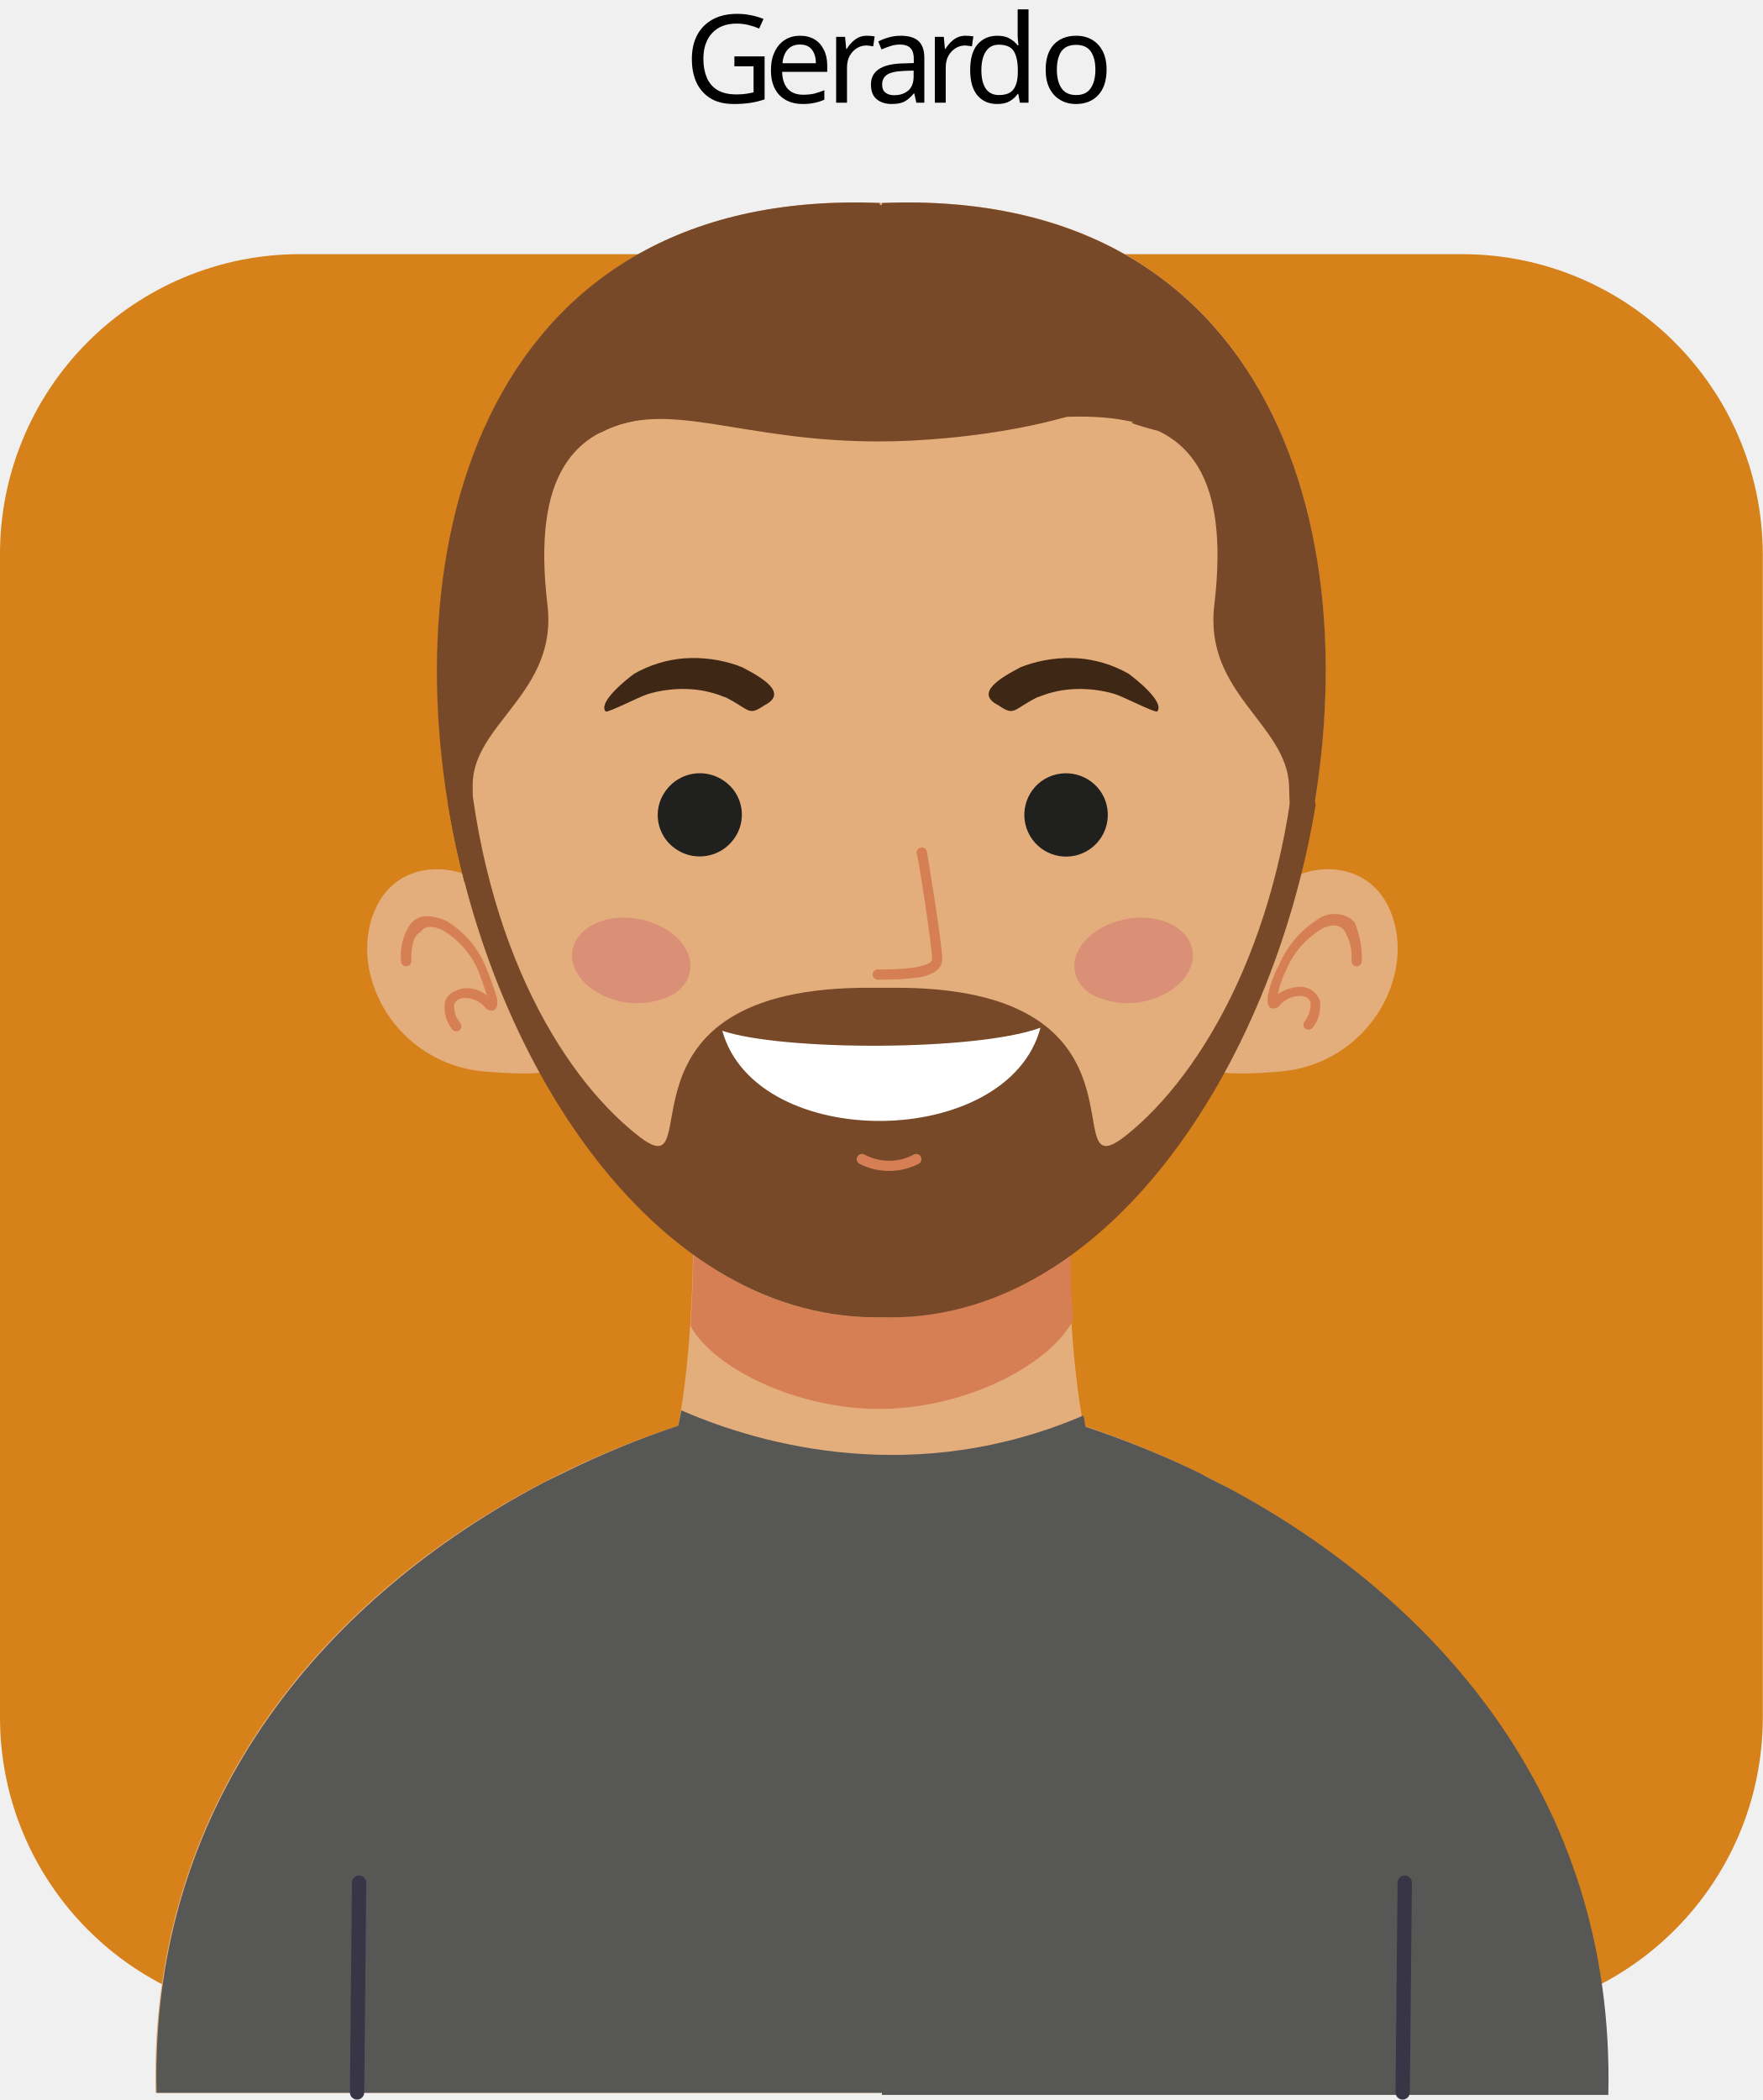
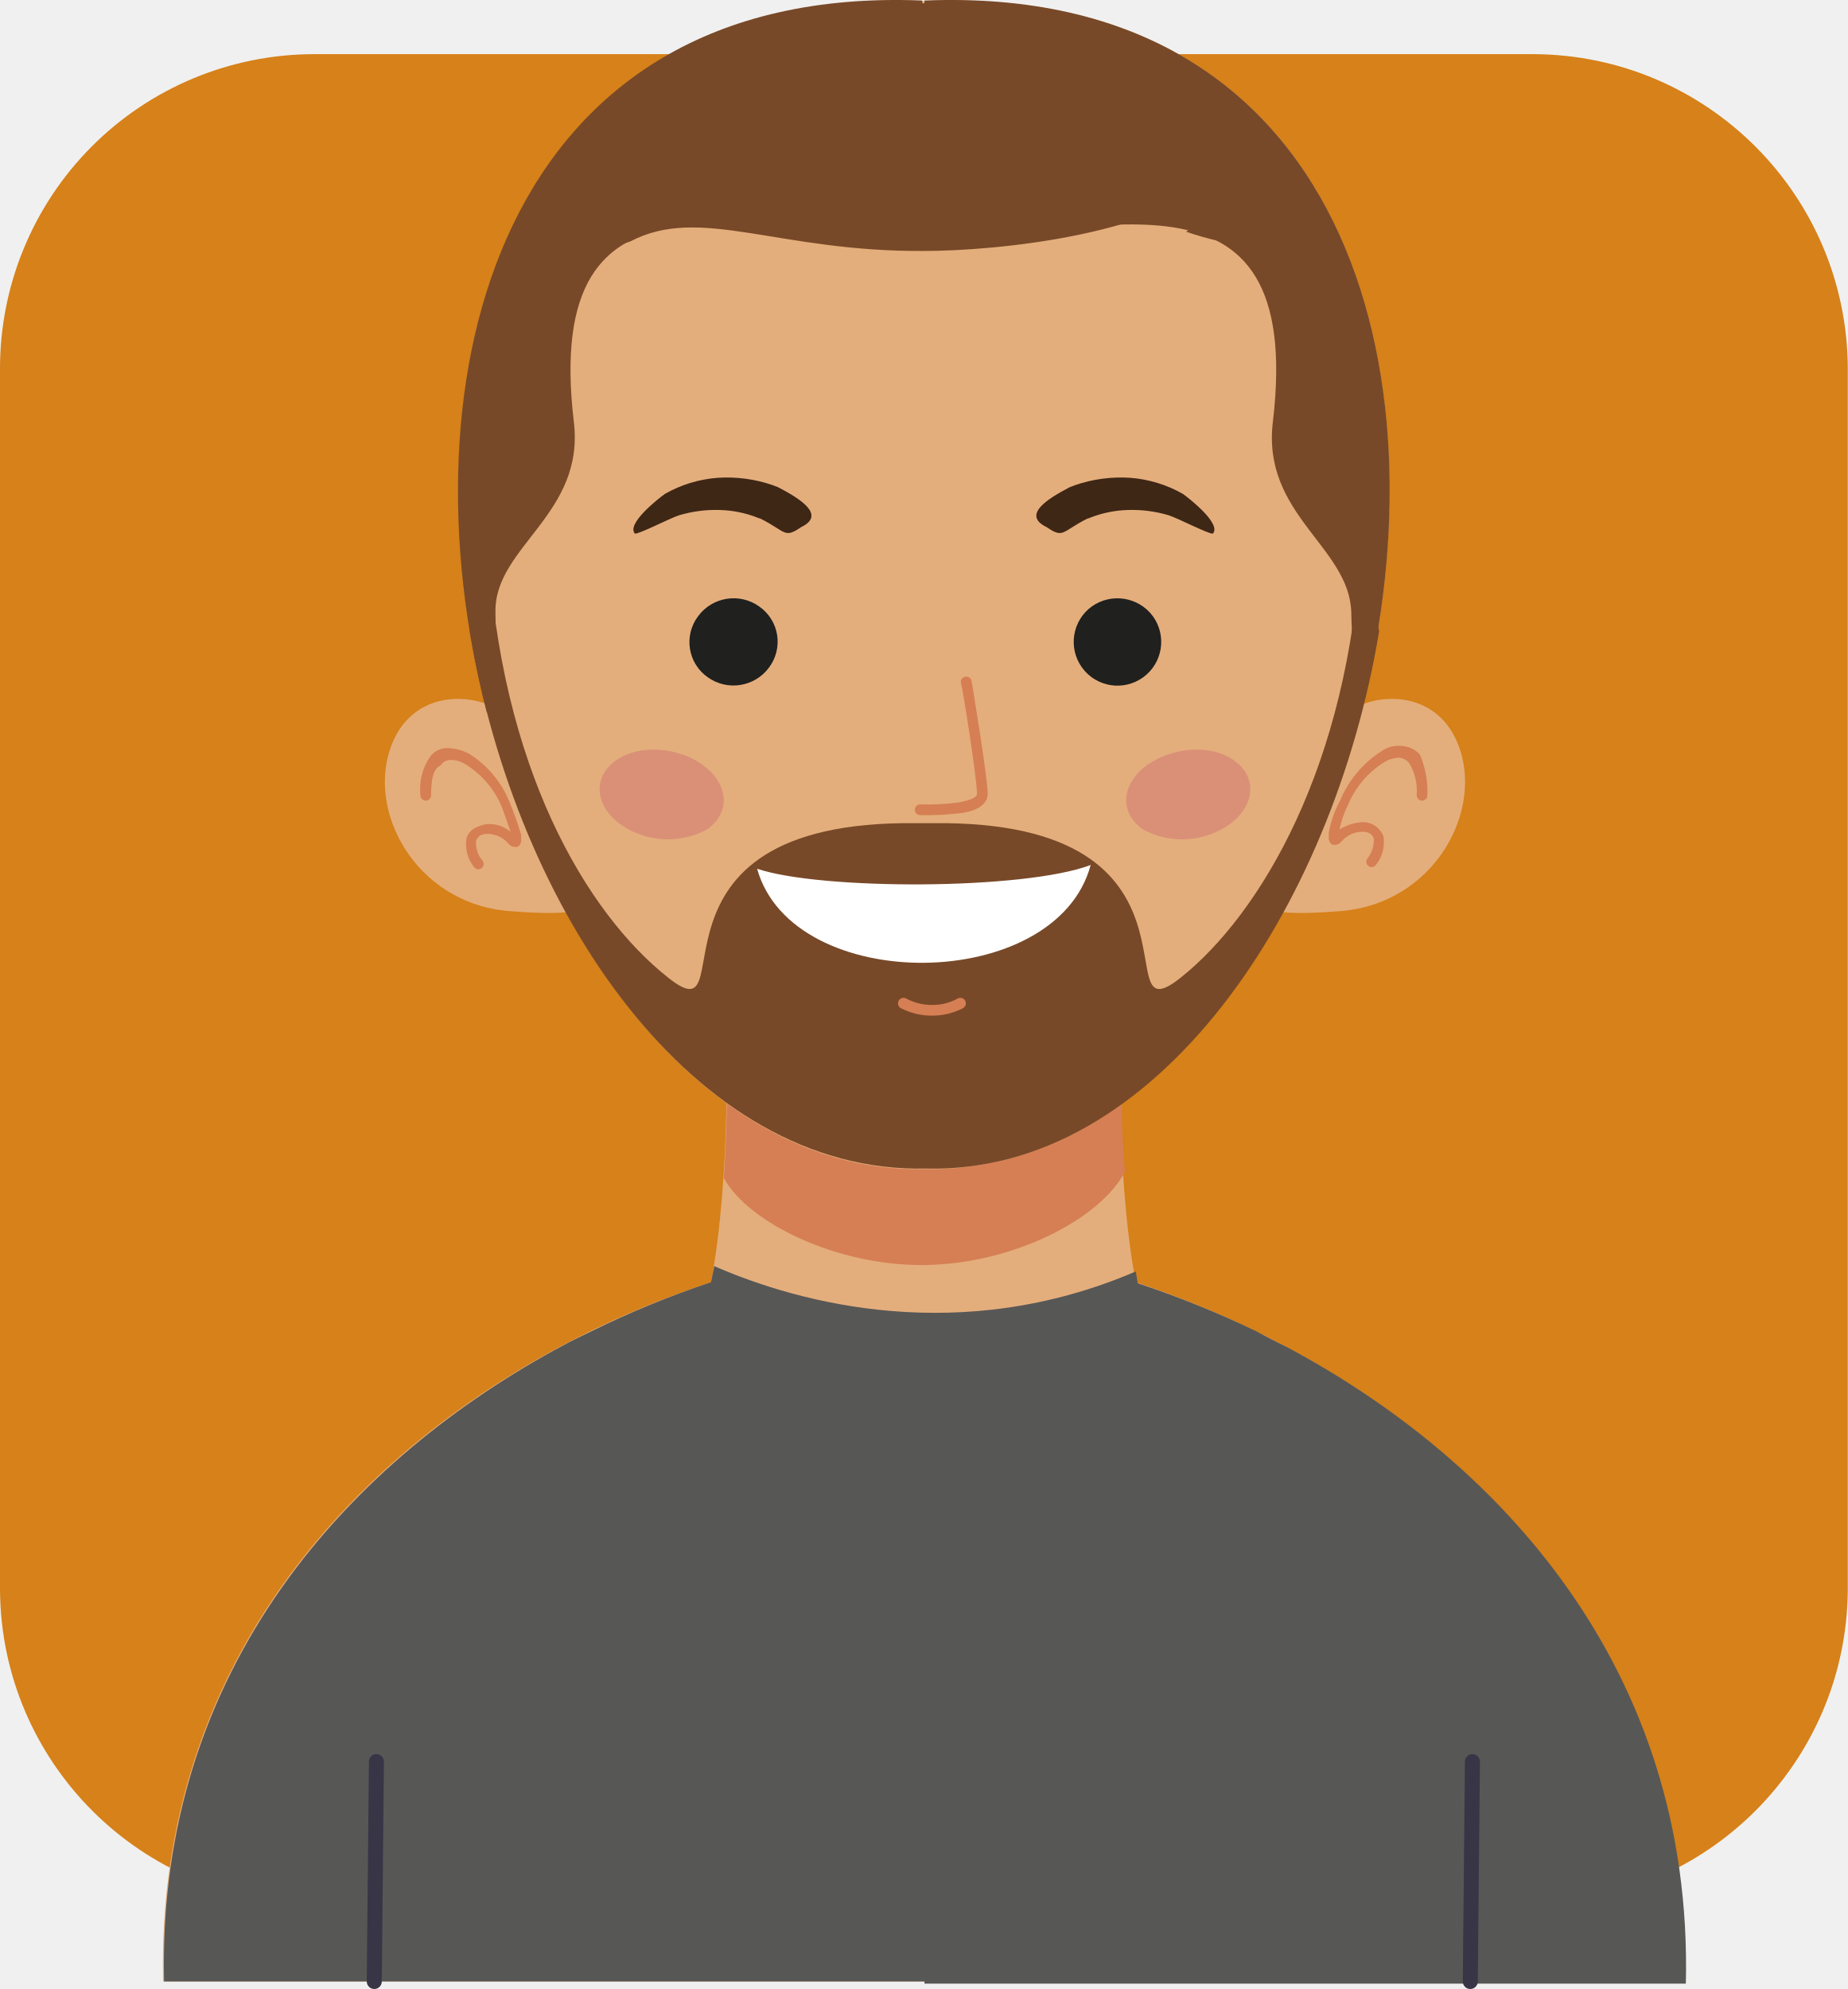
- <svg xmlns="http://www.w3.org/2000/svg" viewBox="0 0 172.3 205.24">
+ <svg xmlns="http://www.w3.org/2000/svg" viewBox="0 0 172.3 185.45">
  <defs>
-     <style>.cls-1{fill:#d68119;}.cls-1,.cls-10,.cls-2,.cls-3,.cls-4,.cls-5,.cls-6,.cls-7,.cls-8,.cls-9{fill-rule:evenodd;}.cls-2{fill:#e4ae7c;}.cls-3{fill:#d67f54;}.cls-4{fill:#575756;}.cls-5{fill:#383546;}.cls-6{fill:#784928;}.cls-7{fill:#20201e;}.cls-8{fill:#da9077;}.cls-9{fill:#3f2716;}.cls-10{fill:#fff;}.cls-11{isolation:isolate;font-size:12px;font-family:MyriadPro-Regular, Myriad Pro;}.cls-12{letter-spacing:0.01em;}.cls-13{letter-spacing:0em;}.cls-14{letter-spacing:0em;}.cls-15{letter-spacing:-0.01em;}</style>
+     <style>.cls-1{fill:#d68119;}.cls-1,.cls-10,.cls-2,.cls-3,.cls-4,.cls-5,.cls-6,.cls-7,.cls-8,.cls-9{fill-rule:evenodd;}.cls-2{fill:#e4ae7c;}.cls-3{fill:#d67f54;}.cls-4{fill:#575756;}.cls-5{fill:#383546;}.cls-6{fill:#784928;}.cls-7{fill:#20201e;}.cls-8{fill:#da9077;}.cls-9{fill:#3f2716;}.cls-10{fill:#fff;}</style>
  </defs>
  <g id="Layer_2" data-name="Layer 2">
    <g id="Icon">
-       <path class="cls-1" d="M29.3,24.84H143a29.41,29.41,0,0,1,29.3,29.3v113.8a29.41,29.41,0,0,1-29.3,29.3H29.3A29.41,29.41,0,0,1,0,167.94V54.24A29.3,29.3,0,0,1,29.3,24.84Z" />
-       <path class="cls-2" d="M86.2,204.54h-71c-.8-36.3,27.1-57.4,51.1-65.2,1.9-10.1,1.4-23.3,1.4-23.3h36.8s-.5,13.1,1.4,23.3c24,7.9,51.9,28.9,51.1,65.2Z" />
-       <path class="cls-3" d="M104.9,129c-2.3,4.4-10.4,8.6-18.7,8.7-8.1.1-16.4-3.9-18.7-8.1.2-3.3.3-6.5.3-8.9h36.8C104.6,123,104.6,125.94,104.9,129Z" />
-       <path class="cls-2" d="M47.1,86.94c-.2-1.9-7.9-4.1-10.5,2.1s2.1,15,10.9,15.7,6.2-.9,6.2-.9Z" />
-       <path class="cls-4" d="M86.2,204.54H15.3c-.7-29.4,17.6-48.8,37.2-59.3.9-.5,1.8-.9,2.6-1.3a88.13,88.13,0,0,1,11.2-4.6l.3-1.5c8,3.5,23,7.5,39.3.5.1.4.1.7.2,1.1a92.29,92.29,0,0,1,11.1,4.5c.9.5,1.9,1,2.9,1.5,19.6,10.5,37.8,29.9,37.1,59.3h-71Z" />
-       <path class="cls-2" d="M125.4,86.94c.2-1.9,7.9-4.1,10.5,2.1s-2.1,15-10.9,15.7-6.2-.9-6.2-.9Z" />
-       <path class="cls-2" d="M86.2,128.74c-45.8,1.1-68.9-111.8,0-108.9C155,16.94,131.9,129.84,86.2,128.74Z" />
-       <path class="cls-3" d="M133.1,93.94a.5.5,0,0,1-1,0,5,5,0,0,0-.7-3,1.38,1.38,0,0,0-.9-.5,2.73,2.73,0,0,0-1.4.4,8.5,8.5,0,0,0-3.4,4,9.05,9.05,0,0,0-.8,2.3,4.35,4.35,0,0,1,2.3-.7,2.1,2.1,0,0,1,1.1.4,2.18,2.18,0,0,1,.7.9,3.43,3.43,0,0,1-.7,2.7.5.5,0,0,1-.8-.6,2.76,2.76,0,0,0,.6-1.9,1.38,1.38,0,0,0-.3-.4,1.42,1.42,0,0,0-.6-.2,2.59,2.59,0,0,0-2.1.9c-.2.2-.3.3-.5.3-.4.1-.6-.1-.7-.5h0v-.6a10.59,10.59,0,0,1,1.1-3.1,10,10,0,0,1,3.8-4.5,2.75,2.75,0,0,1,1.9-.5,2.46,2.46,0,0,1,1.7.8A8.83,8.83,0,0,1,133.1,93.94Z" />
-       <path class="cls-3" d="M40.2,93.94a.5.5,0,0,1-1,0,5.39,5.39,0,0,1,.9-3.6,2,2,0,0,1,1.7-.8,4.89,4.89,0,0,1,1.9.5,9.5,9.5,0,0,1,3.8,4.5,30.71,30.71,0,0,1,1.1,3.1v.6h0c-.1.4-.3.6-.7.5-.2,0-.3-.1-.5-.3a2.59,2.59,0,0,0-2.1-.9,1.42,1.42,0,0,0-.6.2,1.38,1.38,0,0,0-.3.4A2.5,2.5,0,0,0,45,100a.5.5,0,1,1-.8.6,3.43,3.43,0,0,1-.7-2.7,1.6,1.6,0,0,1,.7-.9,3.58,3.58,0,0,1,1.1-.4,3,3,0,0,1,2.3.7c-.2-.6-.5-1.5-.8-2.3a8.5,8.5,0,0,0-3.4-4,2.5,2.5,0,0,0-1.4-.4,1.05,1.05,0,0,0-.9.5C40.4,91.44,40.2,92.44,40.2,93.94Z" />
-       <path class="cls-5" d="M34.4,184a.7.7,0,0,1,1.4,0l-.2,20.5a.7.7,0,0,1-1.4,0Z" />
-       <path class="cls-5" d="M136.6,184a.7.7,0,0,1,1.4,0l-.2,20.5a.7.7,0,1,1-1.4,0Z" />
-       <path class="cls-6" d="M45.4,86.24c.6-1.6.9-5,.8-9.4-.1-6.1,8.4-9.1,7.3-17.8-3-25.6,16.9-16.9,32.5-16.9V19.84h0C46.5,18.24,37.3,54.94,45.4,86.24Z" />
-       <path class="cls-6" d="M127,85.64a45.29,45.29,0,0,1-1-8.8c-.2-6.1-8.4-9.1-7.3-17.8,3-25.6-16.9-16.9-32.5-16.9V19.84C125.6,18.24,134.9,54.54,127,85.64Z" />
-       <path class="cls-7" d="M70.8,76.34a4,4,0,0,1,.9,5.7,4.12,4.12,0,0,1-5.7.9,4,4,0,0,1-.9-5.7A4.11,4.11,0,0,1,70.8,76.34Z" />
-       <path class="cls-7" d="M101.8,76.34a4.08,4.08,0,1,0,5.7.9A4.12,4.12,0,0,0,101.8,76.34Z" />
-       <path class="cls-8" d="M65.7,91.24c2.3,1.8,2.4,4.4.2,5.9a7.67,7.67,0,0,1-8.2-.6c-2.3-1.8-2.4-4.4-.2-5.9S63.4,89.44,65.7,91.24Z" />
-       <path class="cls-8" d="M106.8,91.24c-2.3,1.8-2.4,4.4-.2,5.9a7.67,7.67,0,0,0,8.2-.6c2.3-1.8,2.4-4.4.2-5.9S109.2,89.44,106.8,91.24Z" />
-       <path class="cls-9" d="M72.6,65.24c-.2-.1-.3-.1-.5-.2a13.11,13.11,0,0,0-5.2-.7,11.7,11.7,0,0,0-4.9,1.5c-.7.5-3.6,2.8-2.8,3.7.3.1,3.2-1.4,4.1-1.7a12,12,0,0,1,3.8-.5,10.39,10.39,0,0,1,3.5.7,1,1,0,0,0,.3.1c2.4,1.2,2.2,1.9,3.8.8C77.1,67.74,74.5,66.24,72.6,65.24Z" />
-       <path class="cls-9" d="M99.7,65.24c.2-.1.3-.1.5-.2a13.11,13.11,0,0,1,5.2-.7,11.7,11.7,0,0,1,4.9,1.5c.7.5,3.6,2.8,2.8,3.7-.3.1-3.2-1.4-4.1-1.7a12,12,0,0,0-3.8-.5,10.39,10.39,0,0,0-3.5.7,1,1,0,0,1-.3.1c-2.4,1.2-2.2,1.9-3.8.8C95.2,67.74,97.8,66.24,99.7,65.24Z" />
-       <path class="cls-3" d="M85.8,95.74a.5.5,0,0,1,0-1,22.34,22.34,0,0,0,3.7-.2c.9-.2,1.6-.4,1.6-.8,0-1.4-1.4-10.3-1.5-10.3a.51.51,0,1,1,1-.2s1.5,9,1.5,10.5c0,1-1,1.6-2.4,1.8A25.49,25.49,0,0,1,85.8,95.74Z" />
-       <path class="cls-6" d="M43.8,78.64c.6-2.4,1.6-9.2,1.7-8.2,1.1,20.9,9.2,34.5,16.8,40.5,7.4,5.9-4.1-14.7,23.1-14.4H87c27.3-.3,15.7,20.3,23.1,14.4s15.7-19.7,16.8-40.5c.1-1.1,1.1,5.8,1.7,8.2-4.3,26-20.8,50.7-42.3,50.1C64.6,129.24,48.1,104.64,43.8,78.64Z" />
-       <path class="cls-3" d="M84,113.74a.51.51,0,1,1,.5-.9,5,5,0,0,0,2.4.6,4.75,4.75,0,0,0,2.4-.6.51.51,0,1,1,.5.9,6.36,6.36,0,0,1-5.8,0Z" />
-       <path class="cls-10" d="M101.7,100.44c-6.2,2.3-25.2,2.3-31.1.3C73.9,112.64,98.5,112.44,101.7,100.44Z" />
-       <path class="cls-6" d="M47,42.74c3,.5,8.8.6,11.8-.5,6.5-3.4,13.7,1,27.4.9,6.3,0,22.9-1.4,28.6-8.1,2.9-3.4,1.4,2.5-4.2,6.3,3.3,1.2,10.8,2.6,14.8,1.7-5.9-14.1-18.3-23.9-39.3-23h0C65.3,19,52.9,28.74,47,42.74Z" />
-       <text class="cls-11" transform="translate(66.89 10.04)">
-         <tspan class="cls-12">G</tspan>
-         <tspan x="7.81" y="0">e</tspan>
-         <tspan class="cls-13" x="13.82" y="0">r</tspan>
-         <tspan class="cls-14" x="17.69" y="0">a</tspan>
-         <tspan class="cls-15" x="23.47" y="0">r</tspan>
-         <tspan x="27.28" y="0">do</tspan>
-       </text>
+       <path class="cls-1" d="M29.3,5.05H143a29.41,29.41,0,0,1,29.3,29.3v113.8a29.41,29.41,0,0,1-29.3,29.3H29.3A29.41,29.41,0,0,1,0,148.15V34.45A29.3,29.3,0,0,1,29.3,5.05Z" />
+       <path class="cls-2" d="M86.2,184.75h-71c-.8-36.3,27.1-57.4,51.1-65.2,1.9-10.1,1.4-23.3,1.4-23.3h36.8s-.5,13.1,1.4,23.3c24,7.9,51.9,28.9,51.1,65.2Z" />
+       <path class="cls-3" d="M104.9,109.25c-2.3,4.4-10.4,8.6-18.7,8.7-8.1.1-16.4-3.9-18.7-8.1.2-3.3.3-6.5.3-8.9h36.8C104.6,103.25,104.6,106.15,104.9,109.25Z" />
+       <path class="cls-2" d="M47.1,67.15c-.2-1.9-7.9-4.1-10.5,2.1s2.1,15,10.9,15.7,6.2-.9,6.2-.9Z" />
+       <path class="cls-4" d="M86.2,184.75H15.3c-.7-29.4,17.6-48.8,37.2-59.3.9-.5,1.8-.9,2.6-1.3a88.13,88.13,0,0,1,11.2-4.6l.3-1.5c8,3.5,23,7.5,39.3.5.1.4.1.7.2,1.1a92.29,92.29,0,0,1,11.1,4.5c.9.5,1.9,1,2.9,1.5,19.6,10.5,37.8,29.9,37.1,59.3h-71Z" />
+       <path class="cls-2" d="M125.4,67.15c.2-1.9,7.9-4.1,10.5,2.1s-2.1,15-10.9,15.7-6.2-.9-6.2-.9Z" />
+       <path class="cls-2" d="M86.2,109c-45.8,1.1-68.9-111.8,0-108.9C155-2.85,131.9,110.05,86.2,109Z" />
+       <path class="cls-3" d="M133.1,74.15a.5.5,0,0,1-1,0,5,5,0,0,0-.7-3,1.38,1.38,0,0,0-.9-.5,2.73,2.73,0,0,0-1.4.4,8.5,8.5,0,0,0-3.4,4,9.05,9.05,0,0,0-.8,2.3,4.35,4.35,0,0,1,2.3-.7,2.1,2.1,0,0,1,1.1.4,2.18,2.18,0,0,1,.7.9,3.43,3.43,0,0,1-.7,2.7.5.5,0,0,1-.8-.6,2.76,2.76,0,0,0,.6-1.9,1.38,1.38,0,0,0-.3-.4,1.42,1.42,0,0,0-.6-.2,2.59,2.59,0,0,0-2.1.9c-.2.2-.3.3-.5.3-.4.1-.6-.1-.7-.5h0v-.6a10.59,10.59,0,0,1,1.1-3.1,10,10,0,0,1,3.8-4.5,2.75,2.75,0,0,1,1.9-.5,2.46,2.46,0,0,1,1.7.8A8.83,8.83,0,0,1,133.1,74.15Z" />
+       <path class="cls-3" d="M40.2,74.15a.5.5,0,0,1-1,0,5.39,5.39,0,0,1,.9-3.6,2,2,0,0,1,1.7-.8,4.89,4.89,0,0,1,1.9.5,9.5,9.5,0,0,1,3.8,4.5,30.71,30.71,0,0,1,1.1,3.1v.6h0c-.1.4-.3.6-.7.5-.2,0-.3-.1-.5-.3a2.59,2.59,0,0,0-2.1-.9,1.42,1.42,0,0,0-.6.2,1.38,1.38,0,0,0-.3.4,2.5,2.5,0,0,0,.6,1.9.5.5,0,0,1-.8.6,3.43,3.43,0,0,1-.7-2.7,1.6,1.6,0,0,1,.7-.9,3.58,3.58,0,0,1,1.1-.4,3,3,0,0,1,2.3.7c-.2-.6-.5-1.5-.8-2.29a8.45,8.45,0,0,0-3.4-4,2.5,2.5,0,0,0-1.4-.4,1.05,1.05,0,0,0-.9.5C40.4,71.65,40.2,72.65,40.2,74.15Z" />
+       <path class="cls-5" d="M34.4,164.25a.7.7,0,0,1,1.4,0l-.2,20.5a.7.7,0,1,1-1.4,0Z" />
+       <path class="cls-5" d="M136.6,164.25a.7.7,0,1,1,1.4,0l-.2,20.5a.7.7,0,1,1-1.4,0Z" />
+       <path class="cls-6" d="M45.4,66.45c.6-1.6.9-5,.8-9.4-.1-6.1,8.4-9.1,7.3-17.8-3-25.6,16.9-16.9,32.5-16.9V.05h0C46.5-1.55,37.3,35.15,45.4,66.45Z" />
+       <path class="cls-6" d="M127,65.85a45.29,45.29,0,0,1-1-8.8c-.2-6.1-8.4-9.1-7.3-17.8,3-25.6-16.9-16.9-32.5-16.9V.05C125.6-1.55,134.9,34.75,127,65.85Z" />
+       <path class="cls-7" d="M70.8,56.55a4,4,0,0,1,.9,5.7,4.12,4.12,0,0,1-5.7.9,4,4,0,0,1-.9-5.7A4.11,4.11,0,0,1,70.8,56.55Z" />
+       <path class="cls-7" d="M101.8,56.55a4.08,4.08,0,1,0,5.7.9A4.12,4.12,0,0,0,101.8,56.55Z" />
+       <path class="cls-8" d="M65.7,71.45c2.3,1.8,2.4,4.4.2,5.9a7.67,7.67,0,0,1-8.2-.6c-2.3-1.8-2.4-4.4-.2-5.9S63.4,69.65,65.7,71.45Z" />
+       <path class="cls-8" d="M106.8,71.45c-2.3,1.8-2.4,4.4-.2,5.9a7.67,7.67,0,0,0,8.2-.6c2.3-1.8,2.4-4.4.2-5.9S109.2,69.65,106.8,71.45Z" />
+       <path class="cls-9" d="M72.6,45.45c-.2-.1-.3-.1-.5-.2a13.11,13.11,0,0,0-5.2-.7,11.7,11.7,0,0,0-4.9,1.5c-.7.5-3.6,2.8-2.8,3.7.3.1,3.2-1.4,4.1-1.7a12,12,0,0,1,3.8-.5,10.39,10.39,0,0,1,3.5.7,1,1,0,0,0,.3.1c2.4,1.2,2.2,1.9,3.8.8C77.1,48,74.5,46.45,72.6,45.45Z" />
+       <path class="cls-9" d="M99.7,45.45c.2-.1.3-.1.5-.2a13.11,13.11,0,0,1,5.2-.7,11.7,11.7,0,0,1,4.9,1.5c.7.5,3.6,2.8,2.8,3.7-.3.1-3.2-1.4-4.1-1.7a12,12,0,0,0-3.8-.5,10.39,10.39,0,0,0-3.5.7,1,1,0,0,1-.3.1c-2.4,1.2-2.2,1.9-3.8.8C95.2,48,97.8,46.45,99.7,45.45Z" />
+       <path class="cls-3" d="M85.8,76a.5.5,0,0,1,0-1,22.34,22.34,0,0,0,3.7-.2c.9-.2,1.6-.4,1.6-.8,0-1.4-1.4-10.3-1.5-10.3a.51.51,0,1,1,1-.2s1.5,9,1.5,10.5c0,1-1,1.6-2.4,1.8A25.49,25.49,0,0,1,85.8,76Z" />
+       <path class="cls-6" d="M43.8,58.85c.6-2.4,1.6-9.2,1.7-8.2,1.1,20.9,9.2,34.5,16.8,40.5,7.4,5.9-4.1-14.7,23.1-14.4H87c27.3-.3,15.7,20.3,23.1,14.4s15.7-19.7,16.8-40.5c.1-1.1,1.1,5.8,1.7,8.2-4.3,26-20.8,50.7-42.3,50.1C64.6,109.45,48.1,84.85,43.8,58.85Z" />
+       <path class="cls-3" d="M84,94a.51.51,0,1,1,.5-.9,5,5,0,0,0,2.4.6,4.75,4.75,0,0,0,2.4-.6.51.51,0,1,1,.5.9A6.36,6.36,0,0,1,84,94Z" />
+       <path class="cls-10" d="M101.7,80.65C95.5,83,76.5,83,70.6,81,73.9,92.85,98.5,92.65,101.7,80.65Z" />
+       <path class="cls-6" d="M47,23c3,.5,8.8.6,11.8-.5,6.5-3.4,13.7,1,27.4.9,6.3,0,22.9-1.4,28.6-8.1,2.9-3.4,1.4,2.5-4.2,6.3,3.3,1.2,10.8,2.6,14.8,1.7-5.9-14.1-18.3-23.9-39.3-23h0C65.3-.75,52.9,9,47,23Z" />
    </g>
  </g>
</svg>
